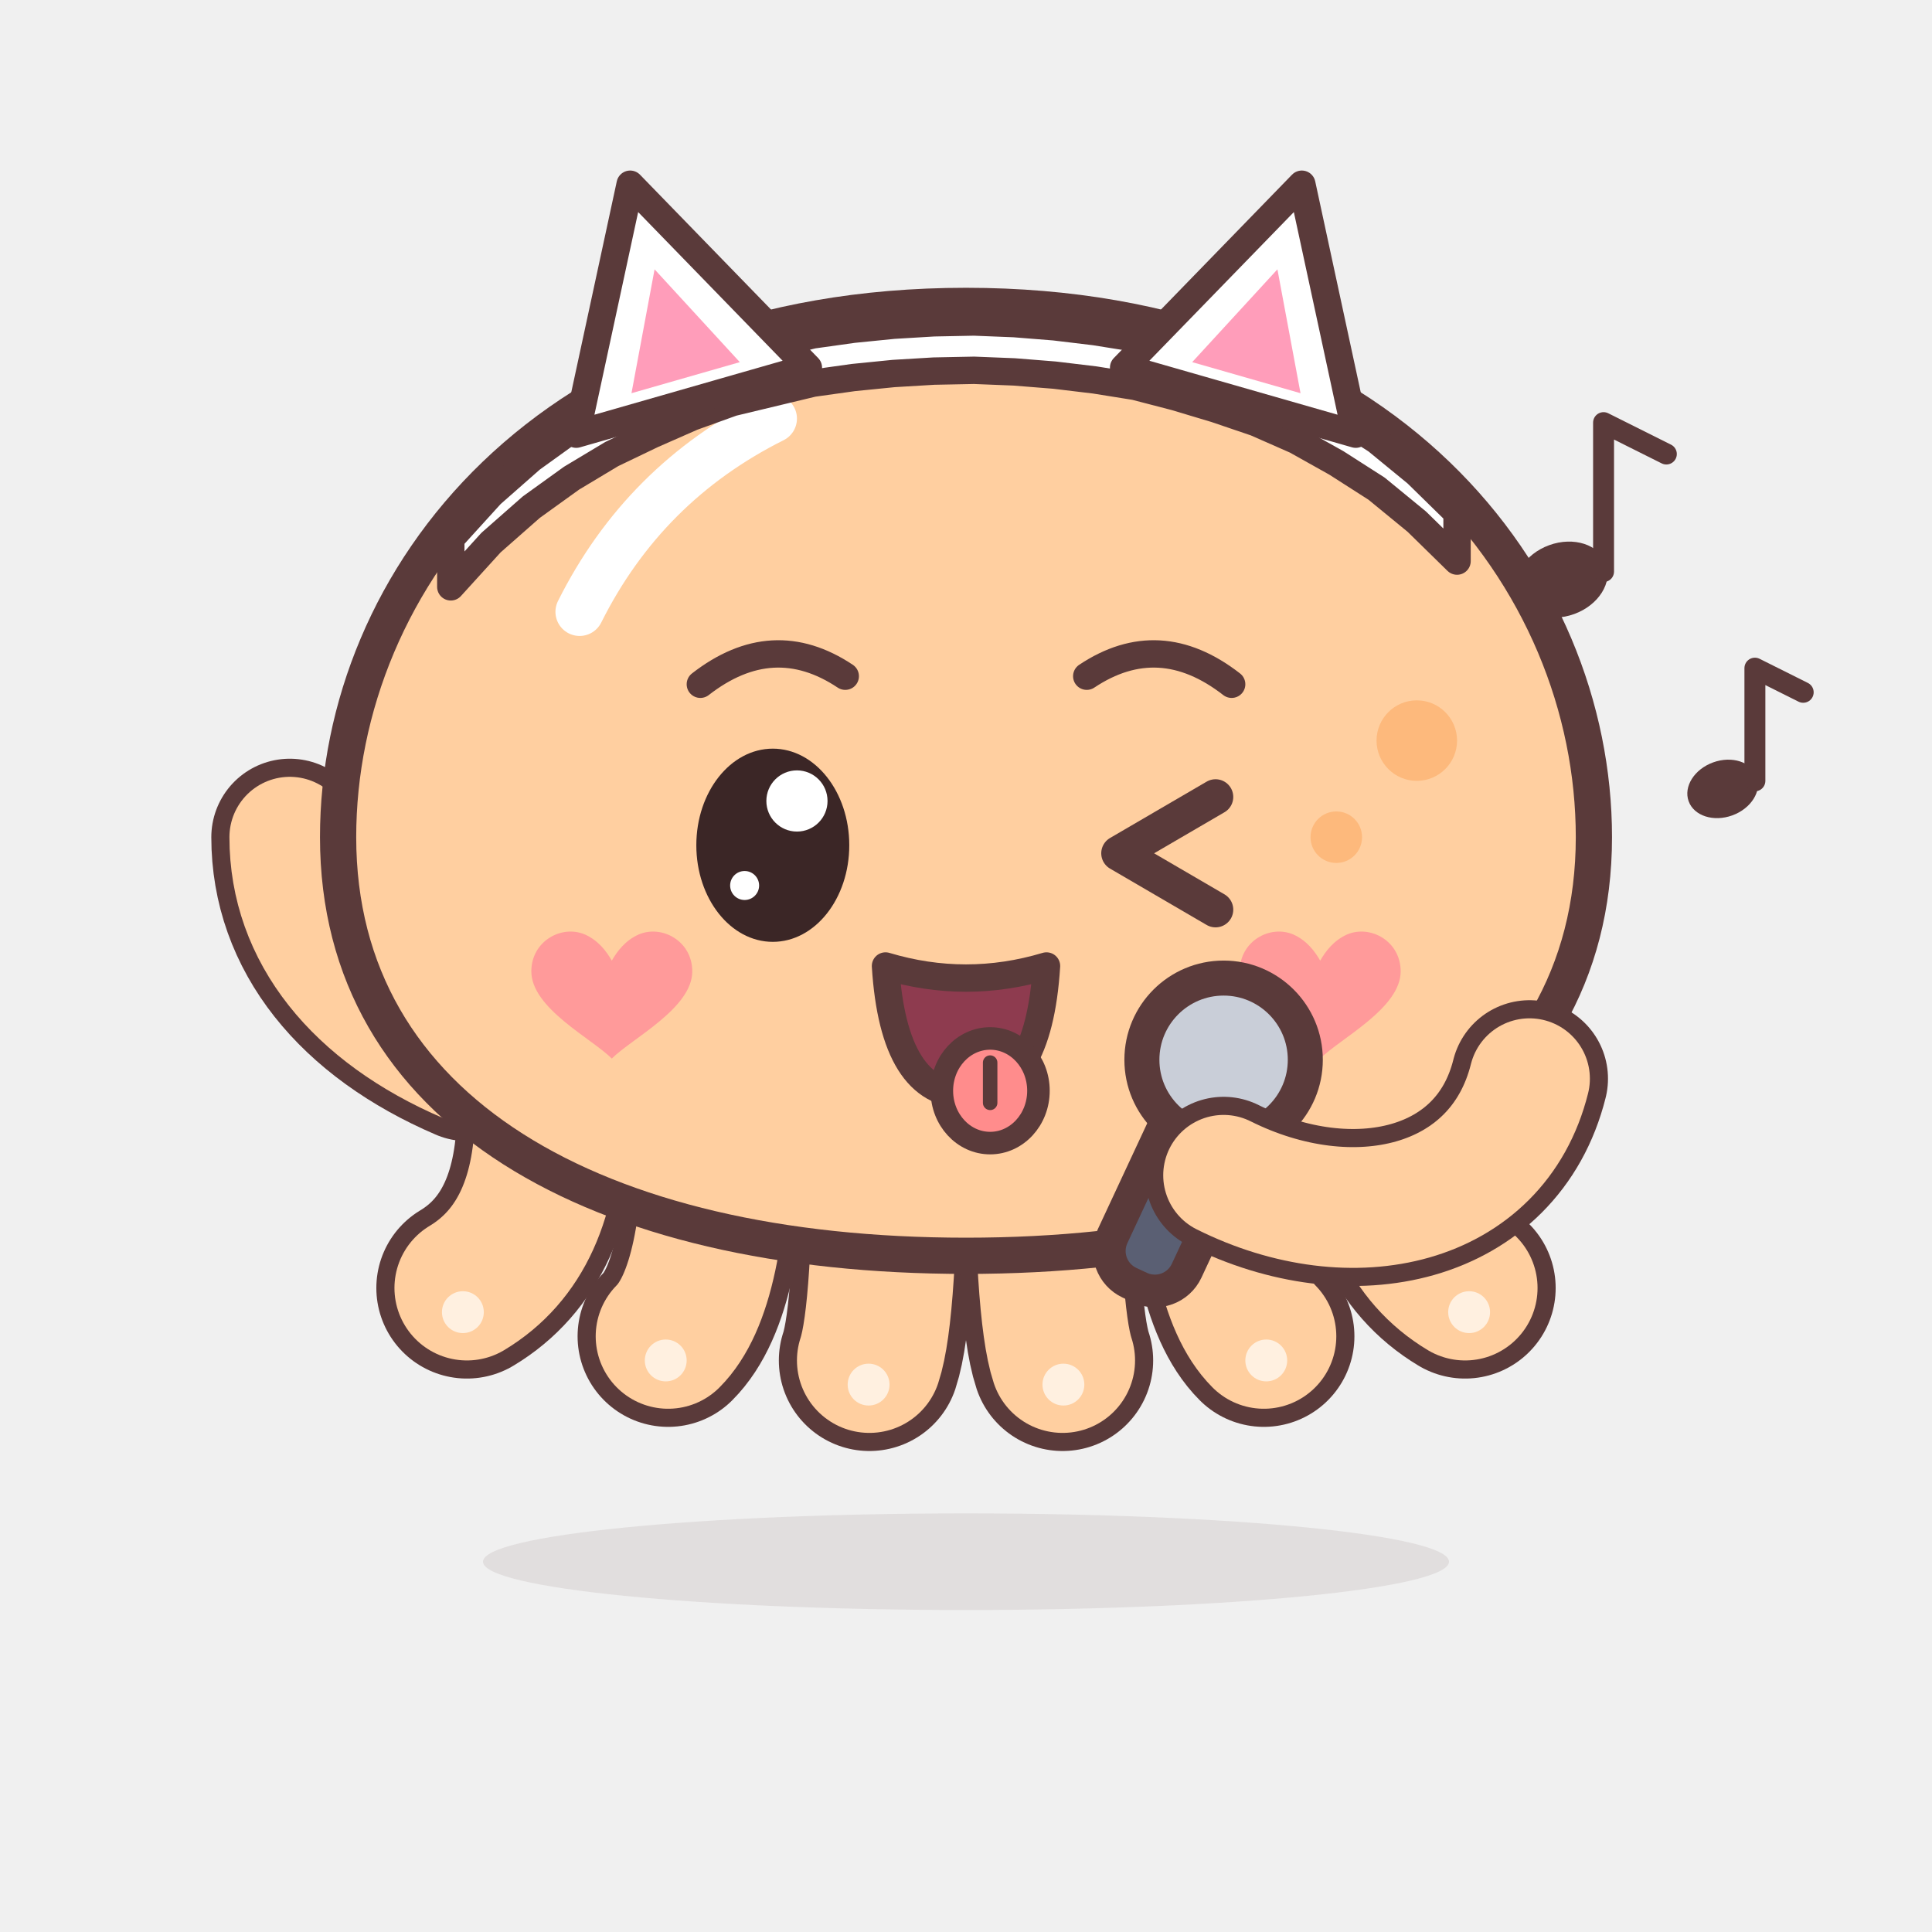
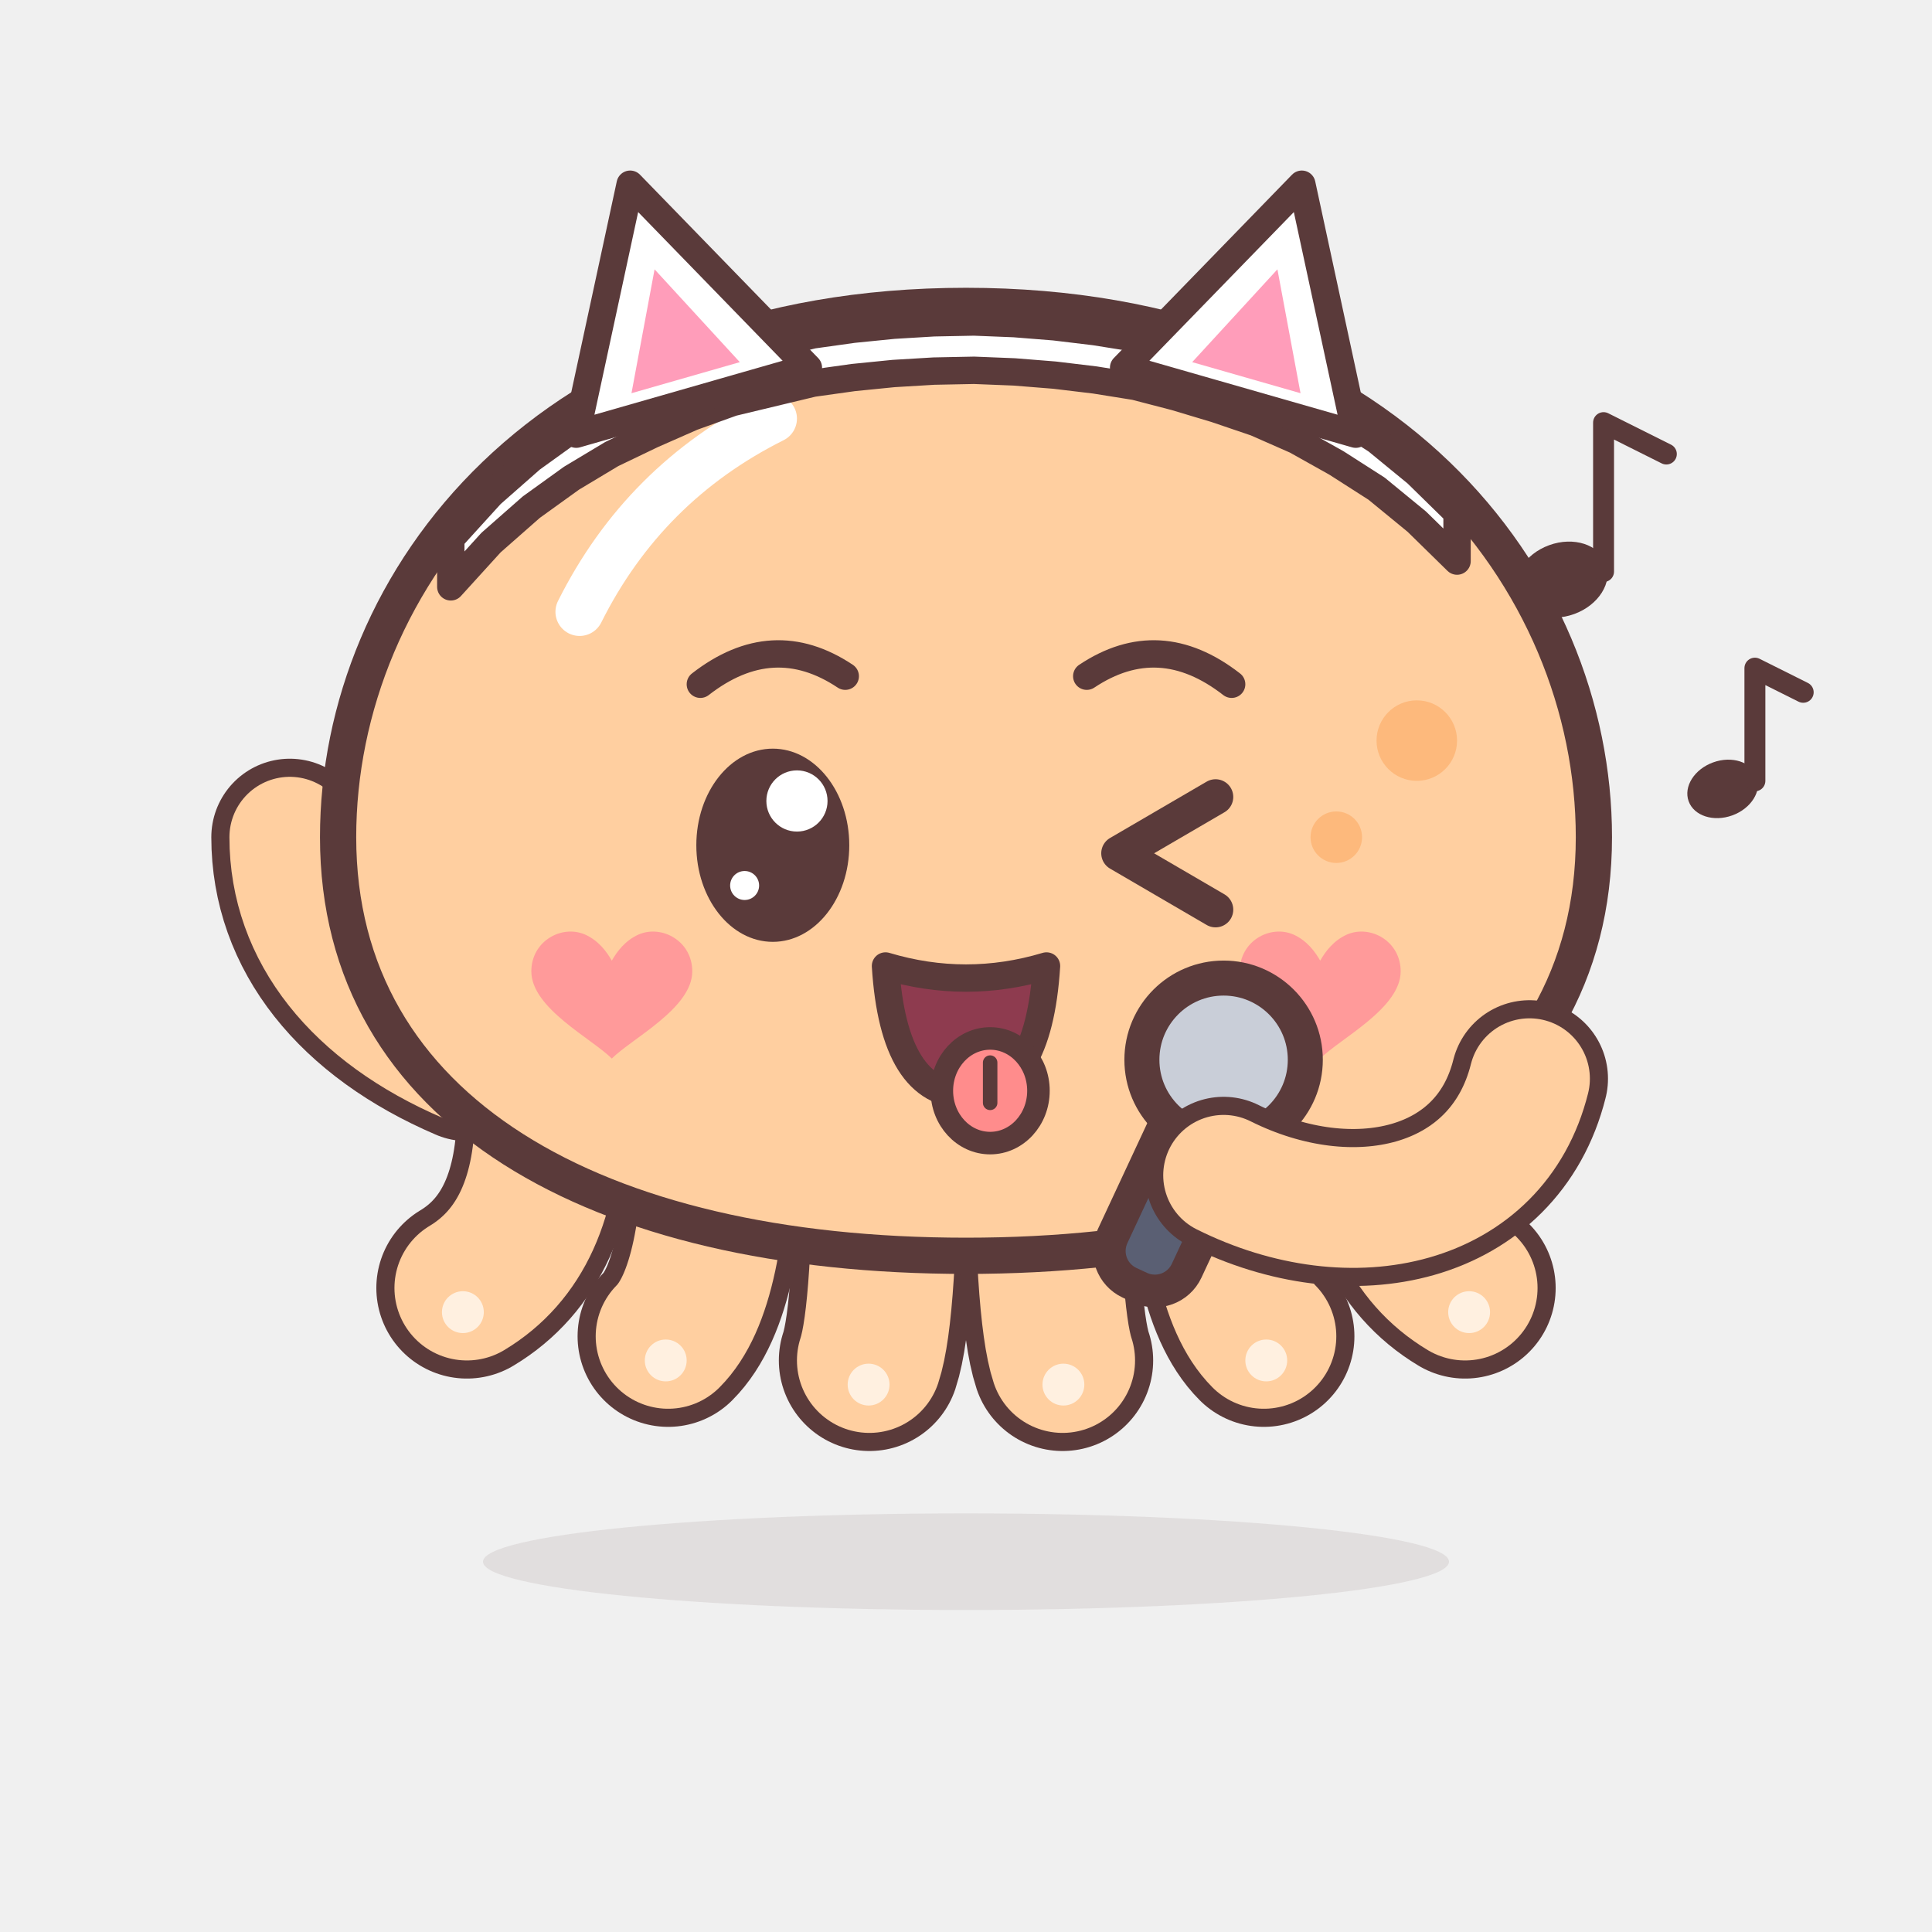
<svg xmlns="http://www.w3.org/2000/svg" viewBox="0 0 240 240" width="240" height="240">
  <ellipse cx="120" cy="194" rx="60" ry="6" fill="#5A3A3A" opacity="0.10" />
  <g fill="none" stroke-linecap="round" stroke-linejoin="round">
    <g stroke="#5A3A3A" stroke-width="22.5">
      <path d="M68 138 Q 68 154, 58 160" />
      <path d="M89 138 Q 89 160, 83 166" />
      <path d="M110 138 Q 110 163, 108 169" />
      <path d="M130 138 Q 130 163, 132 169" />
      <path d="M151 138 Q 151 160, 157 166" />
      <path d="M172 138 Q 172 154, 182 160" />
    </g>
    <g stroke="#FFCFA0" stroke-width="18">
      <path d="M68 138 Q 68 154, 58 160" />
      <path d="M89 138 Q 89 160, 83 166" />
      <path d="M110 138 Q 110 163, 108 169" />
      <path d="M130 138 Q 130 163, 132 169" />
      <path d="M151 138 Q 151 160, 157 166" />
      <path d="M172 138 Q 172 154, 182 160" />
    </g>
  </g>
  <g fill="none" stroke-linecap="round" stroke-linejoin="round">
    <g stroke="#5A3A3A" stroke-width="19.5">
      <path d="M58 132 C 44 126, 36 116, 36 104" />
    </g>
    <g stroke="#FFCFA0" stroke-width="15">
      <path d="M58 132 C 44 126, 36 116, 36 104" />
    </g>
  </g>
  <g fill="#FFF0E0">
    <circle cx="57.5" cy="163" r="2.6" />
    <circle cx="82.7" cy="169" r="2.6" />
    <circle cx="107.9" cy="172" r="2.6" />
    <circle cx="132.1" cy="172" r="2.6" />
    <circle cx="157.3" cy="169" r="2.6" />
    <circle cx="182.5" cy="163" r="2.6" />
  </g>
  <path d="M120 38 C 172 38, 198 72, 198 104 C 198 138, 166 156, 120 156 C 74 156, 42 138, 42 104 C 42 72, 68 38, 120 38 Z" fill="#FFCFA0" stroke="#5A3A3A" stroke-width="4.5" />
  <g fill="#FDB97C">
    <circle cx="176" cy="92" r="5" />
    <circle cx="166" cy="104" r="3.2" />
  </g>
  <path d="M72 76 Q 80 60, 96 52" fill="none" stroke="#FFFFFF" stroke-width="6" stroke-linecap="round" />
  <path d="M56 66.9 L 61 61.4 L 66 57.0 L 71 53.4 L 76 50.4 L 81 48.0 L 86 45.8 L 91 44.0 L 96 42.8 L 101 41.6 L 106 40.9 L 111 40.4 L 116 40.1 L 121 40.0 L 126 40.2 L 131 40.6 L 136 41.2 L 141 42.0 L 146 43.3 L 151 44.8 L 156 46.5 L 161 48.7 L 166 51.5 L 171 54.7 L 176 58.8 L 181 63.7 L 181 69.7 L 176 64.8 L 171 60.7 L 166 57.5 L 161 54.7 L 156 52.5 L 151 50.8 L 146 49.3 L 141 48.0 L 136 47.2 L 131 46.6 L 126 46.2 L 121 46.0 L 116 46.1 L 111 46.4 L 106 46.9 L 101 47.6 L 96 48.8 L 91 50.0 L 86 51.8 L 81 54.0 L 76 56.4 L 71 59.4 L 66 63.0 L 61 67.4 L 56 72.9 Z" fill="#FFFFFF" stroke="#5A3A3A" stroke-width="3.4" stroke-linejoin="round" />
  <g transform="rotate(-16 86 49.8)">
    <path d="M71 49.8 L 86 21.8 L 101 49.8 Z" fill="#FFFFFF" stroke="#5A3A3A" stroke-width="3.4" stroke-linejoin="round" />
    <path d="M79 46.8 L 86 32.8 L 93 46.8 Z" fill="#FF9DBA" />
  </g>
  <g transform="rotate(16 154 49.8)">
    <path d="M139 49.8 L 154 21.8 L 169 49.8 Z" fill="#FFFFFF" stroke="#5A3A3A" stroke-width="3.4" stroke-linejoin="round" />
    <path d="M147 46.8 L 154 32.8 L 161 46.8 Z" fill="#FF9DBA" />
  </g>
  <path transform="translate(76 124) scale(0.833)" d="M0 9 C -3 6, -12 1.5, -12 -4 C -12 -8.5, -7.5 -11, -4 -9.5 C -2 -8.6, -0.8 -7, 0 -5.6 C 0.8 -7, 2 -8.6, 4 -9.5 C 7.5 -11, 12 -8.5, 12 -4 C 12 1.5, 3 6, 0 9 Z" fill="#FF9A9A" />
  <path transform="translate(164 124) scale(0.833)" d="M0 9 C -3 6, -12 1.5, -12 -4 C -12 -8.5, -7.5 -11, -4 -9.5 C -2 -8.6, -0.8 -7, 0 -5.6 C 0.8 -7, 2 -8.6, 4 -9.5 C 7.5 -11, 12 -8.5, 12 -4 C 12 1.5, 3 6, 0 9 Z" fill="#FF9A9A" />
  <path d="M87 85 Q 96 78, 105 84" fill="none" stroke="#5A3A3A" stroke-width="3.4" stroke-linecap="round" stroke-linejoin="round" />
  <path d="M135 84 Q 144 78, 153 85" fill="none" stroke="#5A3A3A" stroke-width="3.4" stroke-linecap="round" stroke-linejoin="round" />
-   <ellipse cx="96" cy="105" rx="9.5" ry="12.0" fill="#3B2626" />
+   <ellipse cx="96" cy="105" rx="9.5" ry="12.0" fill="#5A3A3A" />
  <circle cx="99.0" cy="99.5" r="3.8" fill="#FFFFFF" />
  <circle cx="92.5" cy="110.0" r="1.8" fill="#FFFFFF" />
  <path d="M151 99 L 139 106 L 151 113" fill="none" stroke="#5A3A3A" stroke-width="4.4" stroke-linecap="round" stroke-linejoin="round" />
  <path d="M110 120 Q 120 123, 130 120 Q 129 136, 120 136 Q 111 136, 110 120 Z" fill="#8E3B4F" stroke="#5A3A3A" stroke-width="3.4" stroke-linejoin="round" />
  <ellipse cx="123" cy="135.5" rx="6" ry="6.5" fill="#FF8C8C" stroke="#5A3A3A" stroke-width="2.8" />
  <path d="M123 132 L 123 137" fill="none" stroke="#5A3A3A" stroke-width="1.8" stroke-linecap="round" stroke-linejoin="round" />
  <g transform="translate(152 136) scale(1.45) translate(-152 -136)">
    <rect x="148.5" y="136" width="7" height="18" rx="3" fill="#5A5F73" stroke="#5A3A3A" stroke-width="2.8" transform="rotate(25 152 136)" />
    <circle cx="152" cy="133" r="7" fill="#C9CED8" stroke="#5A3A3A" stroke-width="3" />
  </g>
  <ellipse cx="194" cy="72" rx="5.85" ry="4.55" fill="#5A3A3A" transform="rotate(-20 194 72)" />
  <path d="M199.2 71 L 199.2 52.5 L 207.0 56.4" fill="none" stroke="#5A3A3A" stroke-width="2.6" stroke-linecap="round" stroke-linejoin="round" />
  <ellipse cx="214" cy="98" rx="4.5" ry="3.5" fill="#5A3A3A" transform="rotate(-20 214 98)" />
  <path d="M218.0 97 L 218.0 83.0 L 224.0 86.0" fill="none" stroke="#5A3A3A" stroke-width="2.6" stroke-linecap="round" stroke-linejoin="round" />
  <g fill="none" stroke-linecap="round" stroke-linejoin="round">
    <g stroke="#5A3A3A" stroke-width="19.5">
      <path d="M190 134 C 186 150, 168 154, 152 146" />
    </g>
    <g stroke="#FFCFA0" stroke-width="15">
      <path d="M190 134 C 186 150, 168 154, 152 146" />
    </g>
  </g>
</svg>
